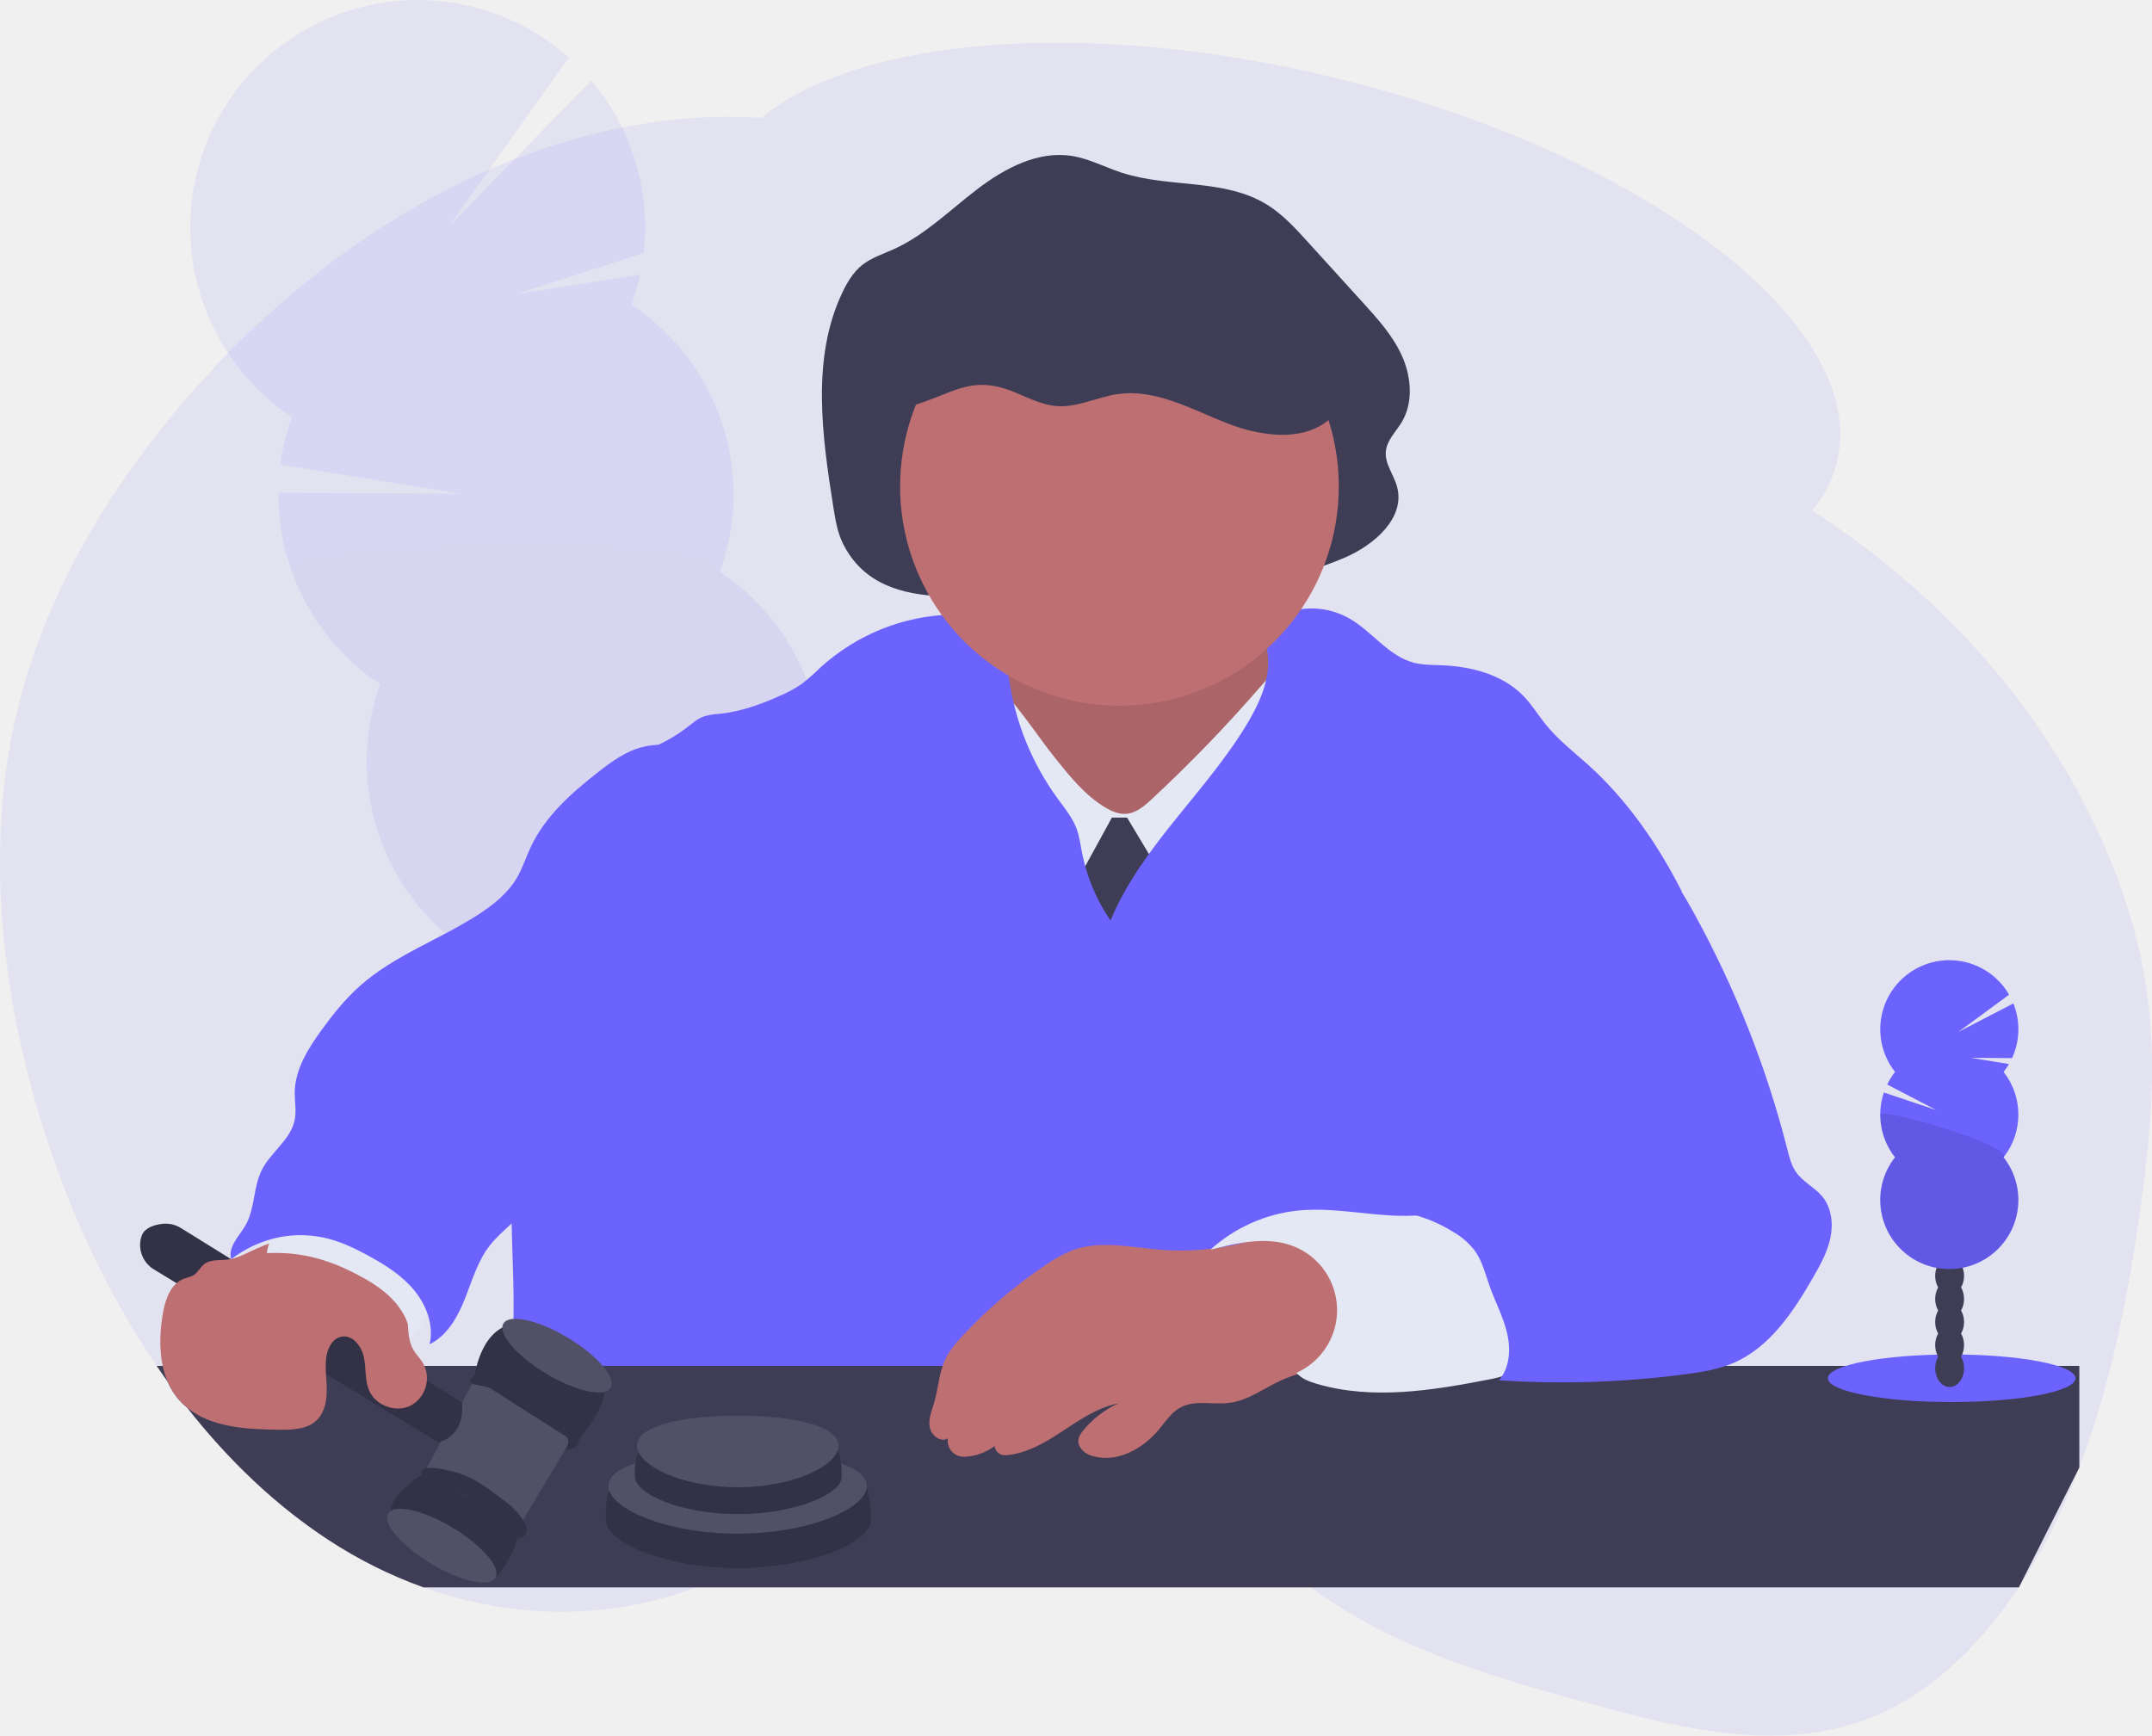
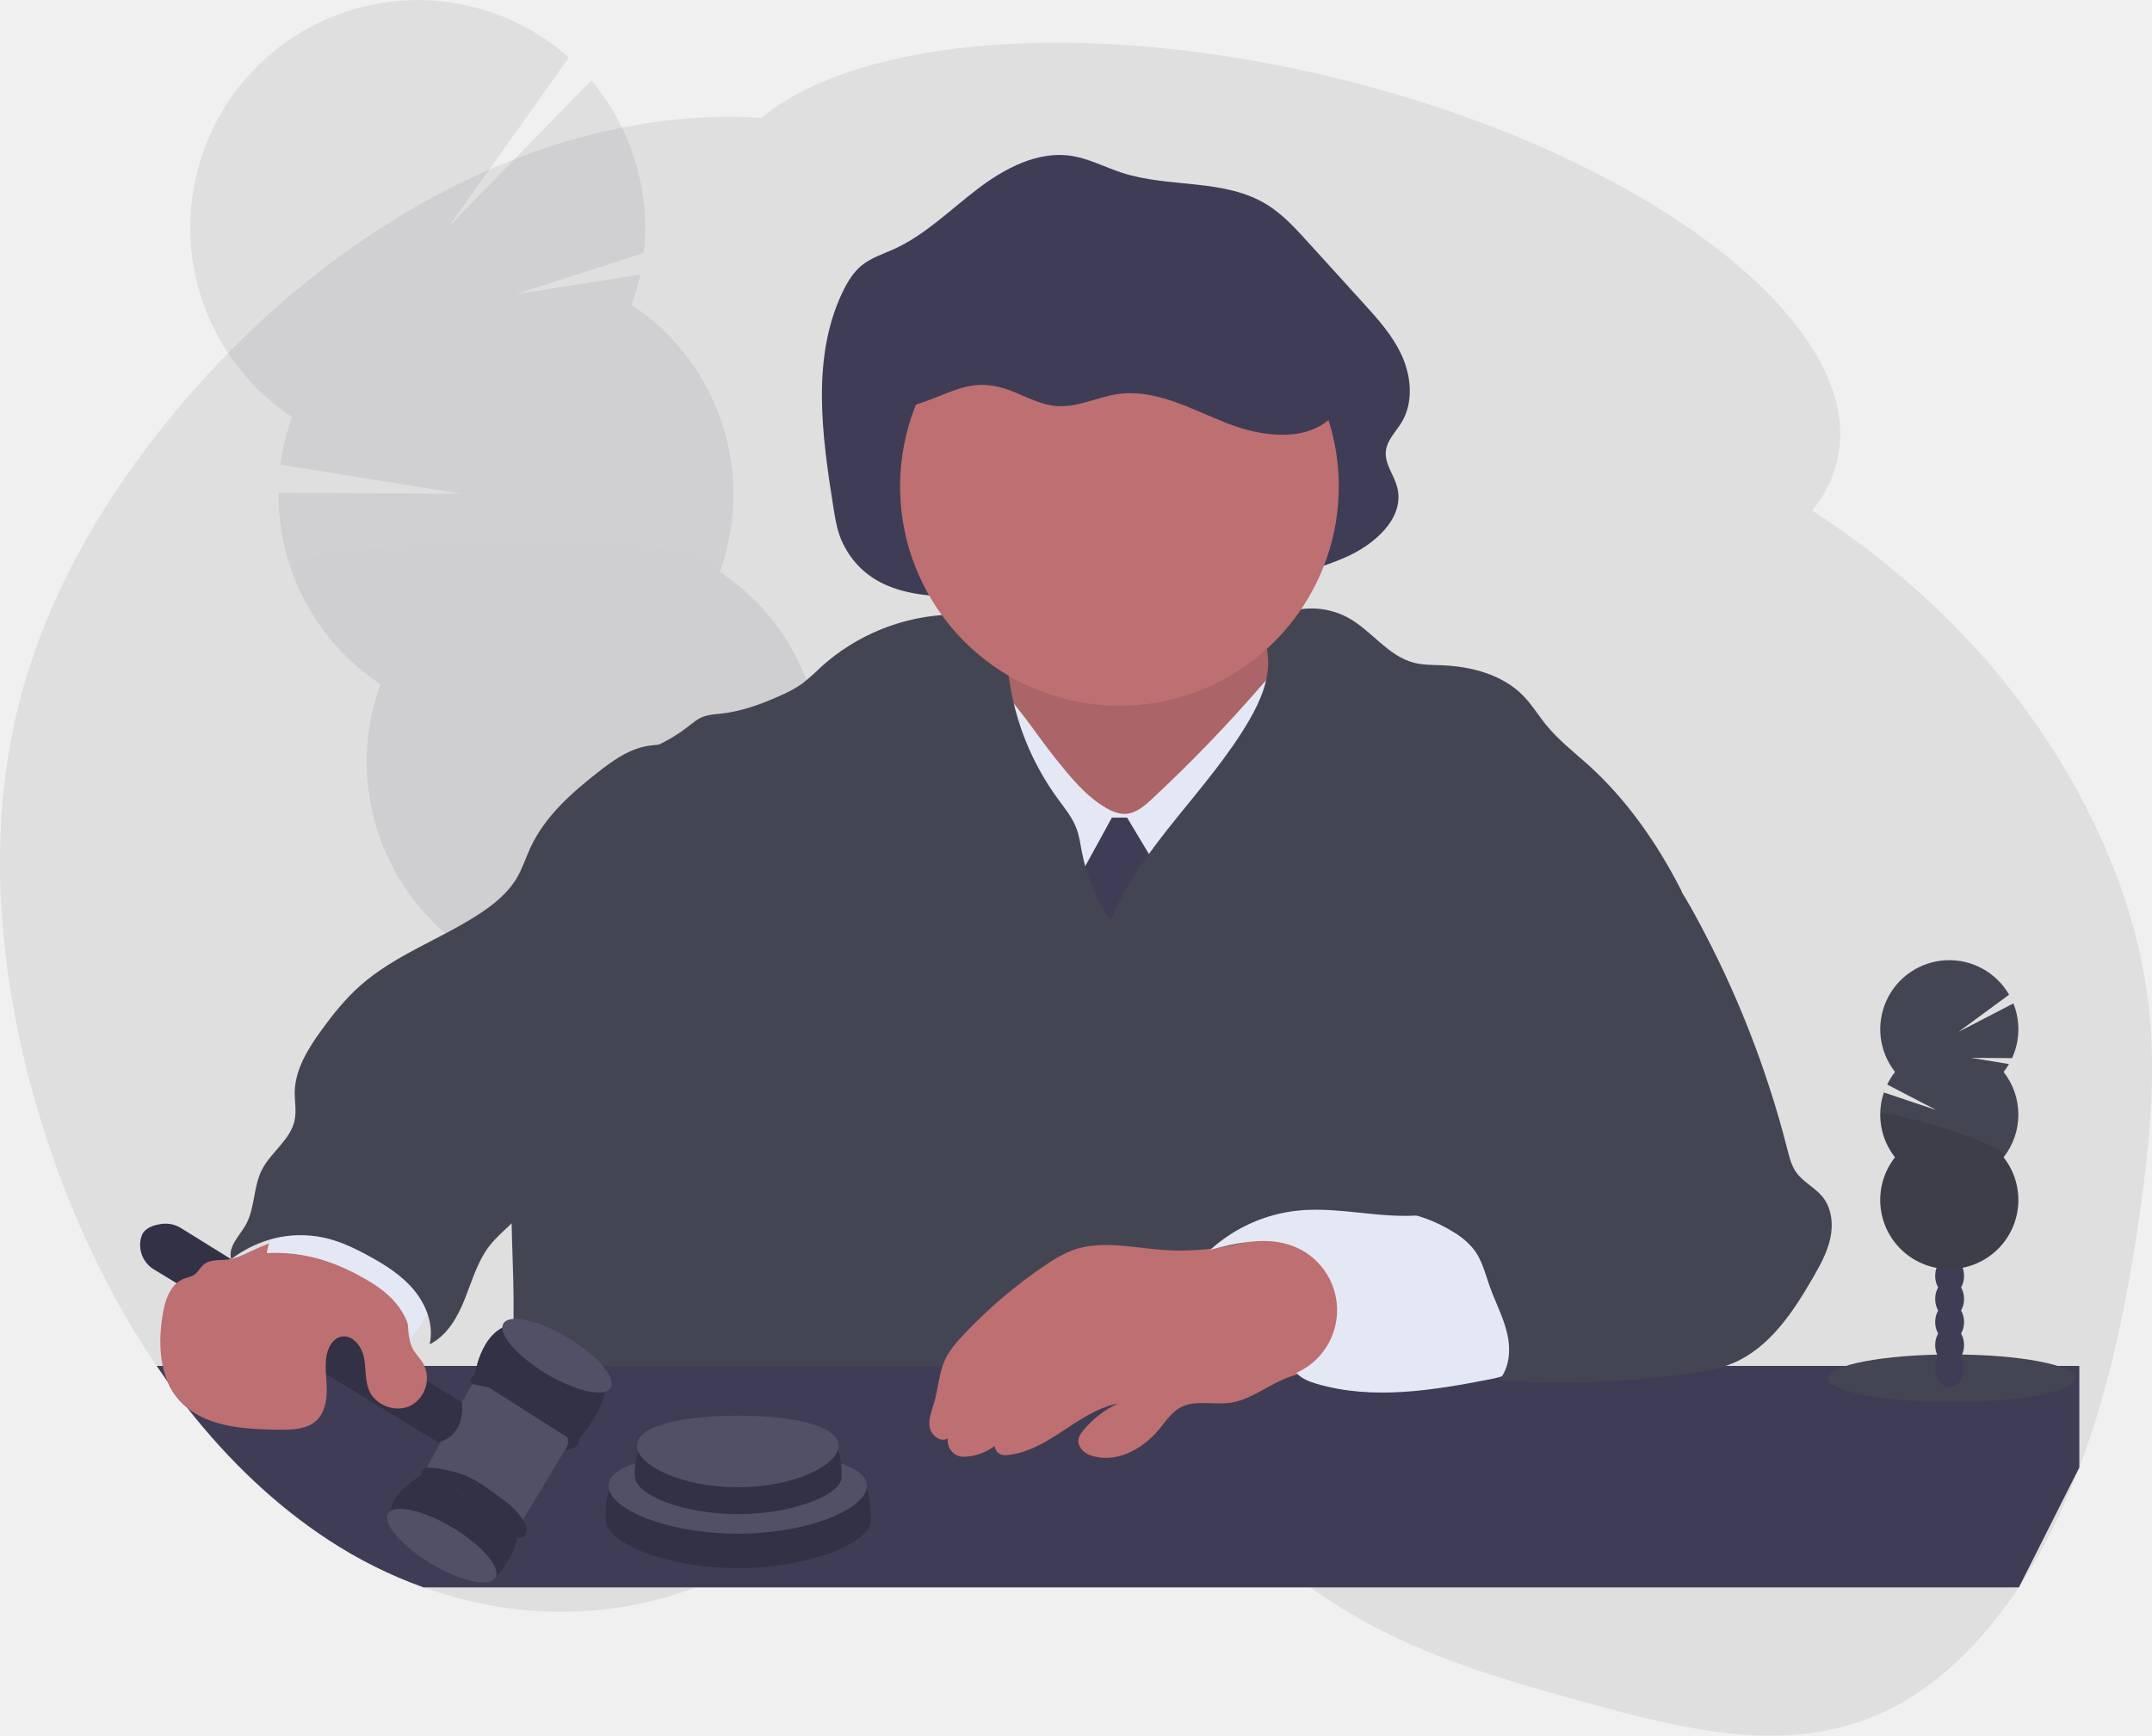
- <svg xmlns="http://www.w3.org/2000/svg" id="e0a33aad-c872-4ad1-abfb-8ea983006965" data-name="Layer 1" width="990.93" height="799.33" viewBox="0 0 990.93 799.33">
-   <path d="M1094,514.11c-3.55-31.86-13.88-62-27.35-88.93-30.4-60.85-76.47-106.25-126.27-138.77-.48-.32-1-.62-1.45-.93A55.72,55.72,0,0,0,950.42,263c15.32-62.77-88-141.89-230.7-176.7C605.2,58.4,500.1,67.48,455.12,104.6,350.2,98,240.74,162.56,168,262c-26,35.59-48,77.63-57.65,125.16-11.74,57.56-4.72,119.51,11.75,175.06,12.69,42.78,31.23,82.86,54.54,117.19q2.49,3.66,5.05,7.24,4.41,6.17,9,12c19.2,24.45,41.06,45.21,65.1,60.92a208.26,208.26,0,0,0,43.69,21.8c41,14.68,85,15.29,125.52,0a175.76,175.76,0,0,0,19.84-8.91q5.34-2.79,10.56-6c6.71-4.12,13.3-8.72,19.84-13.5,9.07-6.64,18-13.64,27.11-20.18l.78-.57c10.7-7.68,21.53-14.71,32.82-19.77a90.34,90.34,0,0,1,23.66-7.17,83.47,83.47,0,0,1,36.13,2.81c2.22.64,4.44,1.37,6.64,2.17a142.32,142.32,0,0,1,20.72,9.61c28.84,16,56.44,41.51,84.76,61.51,4,2.86,8.11,5.61,12.19,8.2,36.13,22.93,75.87,34.11,115.19,44.95,44.58,12.3,91.76,24.24,134.89,5.09,25-11.09,46.65-32.12,64-58.24a258.6,258.6,0,0,0,19.94-36.19q4.23-9.33,7.91-19c14.26-37.5,22.55-78.7,28.27-120C1094.49,575.78,1097.37,544.65,1094,514.11Z" transform="translate(-104.53 -50.34)" fill="#6c63ff" opacity="0.1" />
+ <svg xmlns="http://www.w3.org/2000/svg" data-name="Layer 1" width="990.93" height="799.33" viewBox="0 0 990.93 799.33">
+   <path d="M1094,514.11c-3.55-31.86-13.88-62-27.35-88.93-30.4-60.85-76.47-106.25-126.27-138.77-.48-.32-1-.62-1.45-.93A55.72,55.72,0,0,0,950.42,263c15.32-62.77-88-141.89-230.7-176.7C605.2,58.4,500.1,67.48,455.12,104.6,350.2,98,240.74,162.56,168,262c-26,35.59-48,77.63-57.65,125.16-11.74,57.56-4.72,119.51,11.75,175.06,12.69,42.78,31.23,82.86,54.54,117.19q2.49,3.66,5.05,7.24,4.41,6.17,9,12c19.2,24.45,41.06,45.21,65.1,60.92a208.26,208.26,0,0,0,43.69,21.8c41,14.68,85,15.29,125.52,0a175.76,175.76,0,0,0,19.84-8.91q5.34-2.79,10.56-6c6.71-4.12,13.3-8.72,19.84-13.5,9.07-6.64,18-13.64,27.11-20.18l.78-.57c10.7-7.68,21.53-14.71,32.82-19.77a90.34,90.34,0,0,1,23.66-7.17,83.47,83.47,0,0,1,36.13,2.81c2.22.64,4.44,1.37,6.64,2.17a142.32,142.32,0,0,1,20.72,9.61c28.84,16,56.44,41.51,84.76,61.51,4,2.86,8.11,5.61,12.19,8.2,36.13,22.93,75.87,34.11,115.19,44.95,44.58,12.3,91.76,24.24,134.89,5.09,25-11.09,46.65-32.12,64-58.24a258.6,258.6,0,0,0,19.94-36.19q4.23-9.33,7.91-19c14.26-37.5,22.55-78.7,28.27-120C1094.49,575.78,1097.37,544.65,1094,514.11Z" transform="translate(-104.53 -50.34)" fill="#444552" opacity="0.1" />
  <g opacity="0.1">
    <path d="M415.91,583.52c.31.89.63,1.75,1,2.59q9.89-7.75,19.16-16a18.55,18.55,0,0,0,8.7-8c1.78-1.68,3.55-3.4,5.3-5.11a26.05,26.05,0,0,0-2.43-2.39c-5.92-5.19-13.24-7.37-19.93-5.16s-11.26,8.32-12.93,16A34.44,34.44,0,0,0,415.91,583.52Z" transform="translate(-104.53 -50.34)" fill="#3f3d56" />
    <path d="M404.93,550.3a34.46,34.46,0,0,0,9.83,15.15c5.92,5.17,13.23,7.36,19.93,5.14.46-.16.9-.33,1.36-.51a18.55,18.55,0,0,0,8.7-8,25.86,25.86,0,0,0,2.87-7.5,35.86,35.86,0,0,0-11-33.22c-5.93-5.19-13.24-7.37-19.93-5.16s-11.26,8.32-12.93,16A34.44,34.44,0,0,0,404.93,550.3Z" transform="translate(-104.53 -50.34)" fill="#3f3d56" />
    <ellipse cx="414.71" cy="510.2" rx="21.87" ry="28.63" transform="translate(-243.72 105.63) rotate(-18.29)" fill="#3f3d56" />
    <ellipse cx="403.73" cy="476.99" rx="21.87" ry="28.63" transform="translate(-233.85 100.5) rotate(-18.29)" fill="#3f3d56" />
    <ellipse cx="392.75" cy="443.77" rx="21.87" ry="28.63" transform="translate(-223.98 95.38) rotate(-18.29)" fill="#3f3d56" />
-     <path d="M395.32,190.75a106.12,106.12,0,0,0,4-13.94l-57.52,9.08,59.15-19.07a105,105,0,0,0-24.16-79.43l-65.58,67.24,55.26-77.8A104.75,104.75,0,1,0,239,242.43a104.64,104.64,0,0,0-5.35,21.89l83,13.38-83.89-.38a104.8,104.8,0,0,0,46.91,88.09A104.74,104.74,0,1,0,436,313.72a104.74,104.74,0,0,0-40.65-123Z" transform="translate(-104.53 -50.34)" fill="#6c63ff" />
+     <path d="M395.32,190.75a106.12,106.12,0,0,0,4-13.94l-57.52,9.08,59.15-19.07a105,105,0,0,0-24.16-79.43l-65.58,67.24,55.26-77.8A104.75,104.75,0,1,0,239,242.43a104.64,104.64,0,0,0-5.35,21.89l83,13.38-83.89-.38a104.8,104.8,0,0,0,46.91,88.09A104.74,104.74,0,1,0,436,313.72a104.74,104.74,0,0,0-40.65-123Z" transform="translate(-104.53 -50.34)" fill="#444552" />
    <path d="M238,311a104.32,104.32,0,0,0,41.61,54.45A104.74,104.74,0,1,0,436,313.72C443.71,292.39,234.34,299.79,238,311Z" transform="translate(-104.53 -50.34)" opacity="0.1" />
  </g>
  <path d="M492.62,300.54c-2.49-5.08-3.42-10.81-4.32-16.43-5.28-33.18-10.22-69,4.12-99.07,2.26-4.73,5-9.33,9-12.56,4.28-3.45,9.59-5.09,14.55-7.33,14.4-6.48,26-18.11,38.66-27.76s27.94-17.7,43.45-15.24c8,1.27,15.4,5.27,23.16,7.78,21.92,7.1,47.22,2.47,66.91,14.78,7.11,4.45,12.91,10.8,18.61,17.08l25.43,28c6.89,7.58,13.91,15.35,18.08,24.85s5.05,21.21-.26,30.07c-2.67,4.47-6.89,8.34-7.35,13.59-.5,5.7,3.64,10.6,5.15,16.1,4,14.53-10.67,27-24.05,32.74-40.43,17.3-84.91,15.31-127.71,14.6C564.18,321.19,511,337.92,492.62,300.54Z" transform="translate(-104.53 -50.34)" fill="#3f3d56" />
  <path d="M564.52,372.45c-2.81,6.71-8.85,11.45-14.82,15.62s-12.34,8.14-19.53,8.48c12.67,16.29,30,28.27,46.94,40C585,442,593,447.44,602,450.52c8.26,2.82,17.05,3.52,25.69,4.7,11,1.51,21.95,3.84,33,3.38,19.69-.82,38.52-10.75,51.58-25.51s20.54-34,22.56-53.63c-7-.11-13.46-4-19.11-8.24-6.91-5.17-13.39-11.15-17.85-18.54-4.83-8-7-17.28-9.2-26.37-23.31-.7-46.62-1.39-69.94-.94-8.49.16-17,.49-25.28,2.6-7.89,2-24.37,7.16-29.18,14.27-2.77,4.1,0,8.32,1,12.74C566.55,360.79,566.87,366.86,564.52,372.45Z" transform="translate(-104.53 -50.34)" fill="#be6f72" />
  <path d="M564.52,372.45c-2.81,6.71-8.85,11.45-14.82,15.62s-12.34,8.14-19.53,8.48c12.67,16.29,30,28.27,46.94,40C585,442,593,447.44,602,450.52c8.26,2.82,17.05,3.52,25.69,4.7,11,1.51,21.95,3.84,33,3.38,19.69-.82,38.52-10.75,51.58-25.51s20.54-34,22.56-53.63c-7-.11-13.46-4-19.11-8.24-6.91-5.17-13.39-11.15-17.85-18.54-4.83-8-7-17.28-9.2-26.37-23.31-.7-46.62-1.39-69.94-.94-8.49.16-17,.49-25.28,2.6-7.89,2-24.37,7.16-29.18,14.27-2.77,4.1,0,8.32,1,12.74C566.55,360.79,566.87,366.86,564.52,372.45Z" transform="translate(-104.53 -50.34)" opacity="0.1" />
  <path d="M590.89,400.08c6.67,8.29,13.54,16.75,22.68,22.19,2.79,1.65,5.91,3,9.15,2.89,4.8-.2,8.77-3.62,12.29-6.9a675.29,675.29,0,0,0,50-51.78c4.93-5.69,10-11.62,16.75-14.93a1016.62,1016.62,0,0,1,4.76,165.78,6,6,0,0,1-.7,3c-1.05,1.59-3.25,1.82-5.16,1.89-56.45,2.12-115.16,3.82-166.86-19,3.59-10.65,3-22.17,3.35-33.41.57-18.43,3.77-36.68,8.19-54.55,2.17-8.77,4.64-17.46,7.26-26.1,2.18-7.24,3.84-20,8.71-25.47C572.51,373.69,581.48,388.38,590.89,400.08Z" transform="translate(-104.53 -50.34)" fill="#e3e8f4" />
  <polygon points="511.99 376.54 518.99 376.54 536.99 406.54 517.99 453.54 494.99 407.54 511.99 376.54" fill="#3f3d56" />
-   <path d="M615.89,474.28a84,84,0,0,1-13.18-31.54c-.7-3.62-1.17-7.31-2.45-10.77-1.9-5.13-5.48-9.43-8.71-13.86a122.9,122.9,0,0,1-22.45-55.72c-1.24-9.14-2.07-19.61-9.45-25.14-4.64-3.47-10.82-4-16.62-3.9a93.62,93.62,0,0,0-60.54,24.23,100,100,0,0,1-8.75,7.72,56.15,56.15,0,0,1-10,5.44c-8.86,4-18.12,7.32-27.77,8.33a30.44,30.44,0,0,0-7.32,1.21c-2.88,1-5.25,3.11-7.68,5a70.86,70.86,0,0,1-26.19,12.64,527.27,527.27,0,0,0-31,96.71c-1.81,8.25-3.43,16.56-5.9,24.64-3.41,11.2-8.43,21.88-11.78,33.1-13.32,44.65.67,93.29-8.3,139l481.06.66c-7.56-11.73-4.84-26.63-5.49-40.57-.61-12.84-3.87-25.39-6.13-38.05-3.78-21.17-4.75-42.75-5.14-64.25-.16-9.08-.17-18.46,3.34-26.83,6.59-15.71,23.69-24,39.88-29.33,7.74-2.54,15.88-4.86,22-10.29,6.27-5.61,9.53-13.85,11.53-22-10.91-21.5-25.09-42-43-58.13-6.73-6-13.92-11.63-19.6-18.65-3.46-4.29-6.33-9.07-10.15-13-9.56-9.93-24-13.67-37.76-14.22-4.25-.17-8.56-.09-12.68-1.15-11.82-3-19.35-14.55-30-20.53a35.3,35.3,0,0,0-24.37-3.74c-6,1.25-12.14,4.81-13.49,10.73-.75,3.33.17,6.77.52,10.16,1.08,10.43-3.25,20.65-8.49,29.73C661,414.32,630.21,439.61,615.89,474.28Z" transform="translate(-104.53 -50.34)" fill="#6c63ff" />
+   <path d="M615.89,474.28a84,84,0,0,1-13.18-31.54c-.7-3.62-1.17-7.31-2.45-10.77-1.9-5.13-5.48-9.43-8.71-13.86a122.9,122.9,0,0,1-22.45-55.72c-1.24-9.14-2.07-19.61-9.45-25.14-4.64-3.47-10.82-4-16.62-3.9a93.62,93.62,0,0,0-60.54,24.23,100,100,0,0,1-8.75,7.72,56.15,56.15,0,0,1-10,5.44c-8.86,4-18.12,7.32-27.77,8.33a30.44,30.44,0,0,0-7.32,1.21c-2.88,1-5.25,3.11-7.68,5a70.86,70.86,0,0,1-26.19,12.64,527.27,527.27,0,0,0-31,96.71c-1.81,8.25-3.43,16.56-5.9,24.64-3.41,11.2-8.43,21.88-11.78,33.1-13.32,44.65.67,93.29-8.3,139l481.06.66c-7.56-11.73-4.84-26.63-5.49-40.57-.61-12.84-3.87-25.39-6.13-38.05-3.78-21.17-4.75-42.75-5.14-64.25-.16-9.08-.17-18.46,3.34-26.83,6.59-15.71,23.69-24,39.88-29.33,7.74-2.54,15.88-4.86,22-10.29,6.27-5.61,9.53-13.85,11.53-22-10.91-21.5-25.09-42-43-58.13-6.73-6-13.92-11.63-19.6-18.65-3.46-4.29-6.33-9.07-10.15-13-9.56-9.93-24-13.67-37.76-14.22-4.25-.17-8.56-.09-12.68-1.15-11.82-3-19.35-14.55-30-20.53a35.3,35.3,0,0,0-24.37-3.74c-6,1.25-12.14,4.81-13.49,10.73-.75,3.33.17,6.77.52,10.16,1.08,10.43-3.25,20.65-8.49,29.73C661,414.32,630.21,439.61,615.89,474.28Z" transform="translate(-104.53 -50.34)" fill="#444552" />
  <path d="M721,274.38a101,101,0,1,1-46.87-85.29A101,101,0,0,1,721,274.38Z" transform="translate(-104.53 -50.34)" fill="#be6f72" />
  <path d="M1062,726.16V679.38H176.66q2.49,3.66,5.05,7.24a31.43,31.43,0,0,0,5.23,8.39,30.37,30.37,0,0,0,3.8,3.65c19.2,24.45,41.06,45.21,65.1,60.92a208.26,208.26,0,0,0,43.69,21.8h734.64Z" transform="translate(-104.53 -50.34)" fill="#3f3d56" />
  <path d="M638.91,625.88c-13.57-1.08-27.68-4.46-40.46.22a58.64,58.64,0,0,0-12.31,6.72A221,221,0,0,0,548.24,665c-3.29,3.49-6.51,7.17-8.53,11.53-2.85,6.15-3.1,13.16-5,19.67-1.09,3.73-2.75,7.51-2.09,11.34s5.08,7.26,8.39,5.22h0a7.34,7.34,0,0,0,7.51,8.46,24.78,24.78,0,0,0,14-4.93h0a4.74,4.74,0,0,0,5,4.23c8.67-.57,16.93-5,24.35-9.84,8.71-5.64,17.36-12.06,27.56-14a44.69,44.69,0,0,0-16.15,12.49c-1.67,2.05-3.23,4.45-1.39,7.62a8.89,8.89,0,0,0,4.78,3.77c11.42,4,23.83-2.62,31.45-11.8,3.07-3.71,5.78-8,10-10.25,6.79-3.65,15.16-1.09,22.8-2.15,8.48-1.16,15.61-6.69,23.4-10.26,10.37-4.74,21.93-6,33-8.82a6,6,0,0,0,3.48-1.8,6.21,6.21,0,0,0,.85-3.84,286,286,0,0,0-3.09-40.92,14.25,14.25,0,0,0-1.95-6.18c-2.18-3.1-6.32-4-10.05-4.62-6-1-12.73-3.24-18.77-3.22-5.8,0-11.39,3.28-16.92,4.89A117.35,117.35,0,0,1,638.91,625.88Z" transform="translate(-104.53 -50.34)" fill="#be6f72" />
  <path d="M702.17,607.85a71,71,0,0,0-40.26,18c12.47-3.15,25.89-6.26,37.91-1.7a31.62,31.62,0,0,1,1.66,58.44c2.43,2.73,6,4.07,9.55,5.1,25.65,7.48,53.11,3,79.34-2.1,4.8-.93,10-2.16,12.93-6.11,2.61-3.57,2.53-8.38,2.3-12.81-.67-12.79-1.78-26-7.58-37.39-7.86-15.46-21.51-21.22-37.95-19.43C740.73,611.91,721.53,605.89,702.17,607.85Z" transform="translate(-104.53 -50.34)" fill="#e3e8f4" />
-   <path d="M865.37,444c8.29,7.89,14.27,17.85,19.76,27.89a462.25,462.25,0,0,1,42.42,107.74c.94,3.69,1.87,7.48,4.07,10.59,3.2,4.51,8.63,7,12.12,11.26,4.19,5.18,5,12.48,3.62,19s-4.67,12.47-8,18.24c-9.11,15.78-19.86,32.07-36.59,39.28-7,3-14.65,4.24-22.22,5.23A436.14,436.14,0,0,1,794.77,686c5-5.8,5.48-14.36,3.71-21.81s-5.46-14.28-8-21.49c-2-5.63-3.41-11.63-6.92-16.47a33.57,33.57,0,0,0-9.4-8.27A68.07,68.07,0,0,0,747,608c7.17-5.6,16.46-7.46,25.2-10s17.88-6.44,22.46-14.3c2.75-4.71,3.51-10.3,3.88-15.74a133.44,133.44,0,0,0-5.64-48.48c-3.22-10.43-7.78-21.33-5-31.87,1.42-5.32,4.61-10,7.74-14.48,6.1-8.8,12.42-17.81,21.32-23.75,7.68-5.13,16.81-7.54,25.95-8.18C849.76,440.75,860.17,439.09,865.37,444Z" transform="translate(-104.53 -50.34)" fill="#6c63ff" />
+   <path d="M865.37,444c8.29,7.89,14.27,17.85,19.76,27.89a462.25,462.25,0,0,1,42.42,107.74c.94,3.69,1.87,7.48,4.07,10.59,3.2,4.51,8.63,7,12.12,11.26,4.19,5.18,5,12.48,3.62,19s-4.67,12.47-8,18.24c-9.11,15.78-19.86,32.07-36.59,39.28-7,3-14.65,4.24-22.22,5.23A436.14,436.14,0,0,1,794.77,686c5-5.8,5.48-14.36,3.71-21.81s-5.46-14.28-8-21.49c-2-5.63-3.41-11.63-6.92-16.47a33.57,33.57,0,0,0-9.4-8.27A68.07,68.07,0,0,0,747,608c7.17-5.6,16.46-7.46,25.2-10s17.88-6.44,22.46-14.3c2.75-4.71,3.51-10.3,3.88-15.74a133.44,133.44,0,0,0-5.64-48.48c-3.22-10.43-7.78-21.33-5-31.87,1.42-5.32,4.61-10,7.74-14.48,6.1-8.8,12.42-17.81,21.32-23.75,7.68-5.13,16.81-7.54,25.95-8.18C849.76,440.75,860.17,439.09,865.37,444Z" transform="translate(-104.53 -50.34)" fill="#444552" />
  <path d="M505.52,750.5c-.08,10.44-28.47,22-61.32,22s-60.27-11.53-60.71-22c-1.53-36.31,27.85-15.87,60.71-15.87S505.82,708.7,505.52,750.5Z" transform="translate(-104.53 -50.34)" fill="#3f3d56" />
  <path d="M505.52,750.5c-.08,10.44-28.47,22-61.32,22s-60.27-11.53-60.71-22c-1.53-36.31,27.85-15.87,60.71-15.87S505.82,708.7,505.52,750.5Z" transform="translate(-104.53 -50.34)" opacity="0.2" />
  <path d="M503.69,734.63c0,10.45-26.64,22-59.49,22s-59.49-11.52-59.49-22,26.63-15.86,59.49-15.86S503.69,724.19,503.69,734.63Z" transform="translate(-104.53 -50.34)" fill="#3f3d56" />
  <path d="M503.69,734.63c0,10.45-26.64,22-59.49,22s-59.49-11.52-59.49-22,26.63-15.86,59.49-15.86S503.69,724.19,503.69,734.63Z" transform="translate(-104.53 -50.34)" fill="#fff" opacity="0.1" />
  <path d="M492.09,730.51c-.06,8.15-22.2,17.13-47.83,17.13s-47-9-47.36-17.13c-1.19-28.32,21.73-12.38,47.36-12.38S492.33,697.91,492.09,730.51Z" transform="translate(-104.53 -50.34)" fill="#3f3d56" />
  <path d="M492.09,730.51c-.06,8.15-22.2,17.13-47.83,17.13s-47-9-47.36-17.13c-1.19-28.32,21.73-12.38,47.36-12.38S492.33,697.91,492.09,730.51Z" transform="translate(-104.53 -50.34)" opacity="0.2" />
  <path d="M490.66,716.12c0,9.11-20.77,19.15-46.4,19.15s-46.41-10-46.41-19.15,20.78-13.82,46.41-13.82S490.66,707,490.66,716.12Z" transform="translate(-104.53 -50.34)" fill="#3f3d56" />
  <path d="M490.66,716.12c0,9.11-20.77,19.15-46.4,19.15s-46.41-10-46.41-19.15,20.78-13.82,46.41-13.82S490.66,707,490.66,716.12Z" transform="translate(-104.53 -50.34)" fill="#fff" opacity="0.1" />
  <path d="M333.05,776.52s8.78-9.68,10.29-20.56-42.9-27.59-42.9-27.59-15.4,9-15.92,17.43C284.52,745.8,314,777.48,333.05,776.52Z" transform="translate(-104.53 -50.34)" fill="#3f3d56" />
  <path d="M333.05,776.52s8.78-9.68,10.29-20.56-42.9-27.59-42.9-27.59-15.4,9-15.92,17.43C284.52,745.8,314,777.48,333.05,776.52Z" transform="translate(-104.53 -50.34)" opacity="0.2" />
  <ellipse cx="307.98" cy="762.13" rx="9.66" ry="28.78" transform="translate(-608.52 583.7) rotate(-59.03)" fill="#3f3d56" />
  <ellipse cx="307.98" cy="762.13" rx="9.66" ry="28.78" transform="translate(-608.52 583.7) rotate(-59.03)" fill="#fff" opacity="0.1" />
  <polygon points="239.43 702.29 264.69 660.18 239 638.36 218.97 634.61 212.72 645.88 195.14 678.5 239.43 702.29" fill="#3f3d56" />
  <polygon points="239.43 702.29 264.69 660.18 239 638.36 218.97 634.61 212.72 645.88 195.14 678.5 239.43 702.29" fill="#fff" opacity="0.1" />
  <path d="M369.56,714.67s17.06-18.13,12.68-27.93S354.73,657.3,340,660.29,322.91,685,322.91,685Z" transform="translate(-104.53 -50.34)" fill="#3f3d56" />
  <path d="M369.56,714.67s17.06-18.13,12.68-27.93S354.73,657.3,340,660.29,322.91,685,322.91,685Z" transform="translate(-104.53 -50.34)" opacity="0.2" />
  <path d="M175.51,635l130.67,79.48s12.42-1.61,11.07-18.24L187.83,615.9A13.39,13.39,0,0,0,179,614c-3.54.48-7.73,1.77-9.09,5.14a11.39,11.39,0,0,0-.72,2.67A13.19,13.19,0,0,0,175.51,635Z" transform="translate(-104.53 -50.34)" fill="#3f3d56" />
  <path d="M175.51,635l130.67,79.48s12.42-1.61,11.07-18.24L187.83,615.9A13.39,13.39,0,0,0,179,614c-3.54.48-7.73,1.77-9.09,5.14a11.39,11.39,0,0,0-.72,2.67A13.19,13.19,0,0,0,175.51,635Z" transform="translate(-104.53 -50.34)" opacity="0.2" />
  <path d="M343.94,758.56a3.21,3.21,0,0,0,2.93-2.42c.64-2.25-.53-4.41-1.76-6.21a33.36,33.36,0,0,0-8.1-8.28c-5.32-3.85-10.48-8.19-16.5-11a50.41,50.41,0,0,0-10.88-3.43,37,37,0,0,0-8.56-.94,2.52,2.52,0,0,0-1.55,4.45l0,0a12.71,12.71,0,0,0,4.38,1.84c7.79,2.29,15,6.26,21.75,10.77a68.29,68.29,0,0,1,10.17,8C337.9,753.4,340.56,758.64,343.94,758.56Z" transform="translate(-104.53 -50.34)" fill="#3f3d56" />
  <path d="M343.94,758.56a3.21,3.21,0,0,0,2.93-2.42c.64-2.25-.53-4.41-1.76-6.21a33.36,33.36,0,0,0-8.1-8.28c-5.32-3.85-10.48-8.19-16.5-11a50.41,50.41,0,0,0-10.88-3.43,37,37,0,0,0-8.56-.94,2.52,2.52,0,0,0-1.55,4.45l0,0a12.71,12.71,0,0,0,4.38,1.84c7.79,2.29,15,6.26,21.75,10.77a68.29,68.29,0,0,1,10.17,8C337.9,753.4,340.56,758.64,343.94,758.56Z" transform="translate(-104.53 -50.34)" opacity="0.2" />
  <path d="M364.8,717.89s12.82.31,2.21-12.58-29.59-25.68-43.1-22.79c0,0-5.6,4.64-.76,5.44,4.59.76,26,5,35.84,16.93a25.55,25.55,0,0,0,3.59,3.54C364.89,710.31,368,713.87,364.8,717.89Z" transform="translate(-104.53 -50.34)" fill="#3f3d56" />
  <path d="M364.8,717.89s12.82.31,2.21-12.58-29.59-25.68-43.1-22.79c0,0-5.6,4.64-.76,5.44,4.59.76,26,5,35.84,16.93a25.55,25.55,0,0,0,3.59,3.54C364.89,710.31,368,713.87,364.8,717.89Z" transform="translate(-104.53 -50.34)" opacity="0.2" />
  <ellipse cx="361.03" cy="674.65" rx="9.66" ry="28.78" transform="translate(-507.76 586.73) rotate(-59.03)" fill="#3f3d56" />
  <ellipse cx="361.03" cy="674.65" rx="9.66" ry="28.78" transform="translate(-507.76 586.73) rotate(-59.03)" fill="#fff" opacity="0.1" />
  <path d="M301.07,686.18a14.3,14.3,0,0,1-7.14,11.34c-6.71,3.58-16.13.39-19.29-6.53-1.64-3.6-1.67-7.64-2-11.61a38.09,38.09,0,0,0-.52-3.86c-1-5.15-5.26-10.62-10.41-9.6-4.25.83-6.49,5.6-7,9.9a32.53,32.53,0,0,0-.2,3.56c0,1.24.05,2.48.12,3.72.14,2.54.36,5.09.35,7.63,0,5-1.08,10.31-4.69,13.74-4.38,4.17-11.1,4.36-17.16,4.29-14.79-.15-31.25-1-42.38-10.1a30.37,30.37,0,0,1-3.8-3.65,31.43,31.43,0,0,1-5.23-8.39,38.8,38.8,0,0,1-2.27-7.24c-1.66-7.75-1.29-16.2.07-24.06.88-5.14,2.58-10.77,6.34-14.05a11.41,11.41,0,0,1,3-1.89c1.8-.76,3.84-1,5.41-2.19s2.59-3.35,4.25-4.65c3.33-2.61,8.39-1.49,12.29-2.37h0l.17,0,.21-.06c4.21-1,8.1-3.3,12.07-5,1.71-.73,3.42-1.43,5.14-2.05a29.56,29.56,0,0,1,13.5-2c15,1.71,33,10.81,43.27,21.73a25.27,25.27,0,0,1,5.78,8.86,32.82,32.82,0,0,1,1.38,8.59c.27,4.11.49,8.21,2.53,11.72,1.24,2.12,3.06,3.85,4.35,6a11.36,11.36,0,0,1,.78,1.51A13.73,13.73,0,0,1,301.07,686.18Z" transform="translate(-104.53 -50.34)" fill="#be6f72" />
  <path d="M268.08,636.82c6.11,3.16,12.12,6.73,16.92,11.65s8.34,11.37,8.62,18.25a86.25,86.25,0,0,0,10.73-16.51c2.32-4.65,4.23-10.15,2.17-14.93a16.64,16.64,0,0,0-4.07-5.3c-9-8.52-21.1-13.23-33.34-15.16-13.23-2.09-39.66-6.65-41.69,12.61C242.24,626.73,254.84,630,268.08,636.82Z" transform="translate(-104.53 -50.34)" fill="#e3e8f4" />
-   <path d="M432,390.56c-9.79,4.23-21.25,1.24-31.6,3.8-7.64,1.89-14.21,6.68-20.41,11.53-12.36,9.66-24.54,20.46-31.15,34.69-2.16,4.66-3.7,9.61-6.29,14-4.19,7.16-10.88,12.49-17.85,17-17.81,11.48-38.49,18.66-54.34,32.72-6.78,6-12.49,13.12-17.8,20.45-6.24,8.6-12.21,18.2-12.33,28.82,0,4.16.82,8.38,0,12.47-1.76,9.15-11,14.83-15.17,23.17-4,7.95-3.05,17.77-7.5,25.45-2.92,5-8.21,10-6.54,15.52,12.26-9.21,27-13,42-10,7.51,1.49,14.52,4.84,21.24,8.51,7.79,4.26,15.47,9.1,21.1,16s9,16.08,7,24.73c8.11-4,12.91-12.54,16.24-20.94S324.47,631.11,330,624c2.85-3.67,6.39-6.72,9.76-9.91,18.71-17.73,32.2-40.13,45.44-62.24q20.48-34.18,40.94-68.4c3.78-6.33,7.58-12.7,10.31-19.54C445.62,440.91,439.68,414.05,432,390.56Z" transform="translate(-104.53 -50.34)" fill="#6c63ff" />
-   <ellipse cx="898.7" cy="634.73" rx="57.01" ry="10.96" fill="#6c63ff" />
+   <path d="M432,390.56c-9.79,4.23-21.25,1.24-31.6,3.8-7.64,1.89-14.21,6.68-20.41,11.53-12.36,9.66-24.54,20.46-31.15,34.69-2.16,4.66-3.7,9.61-6.29,14-4.19,7.16-10.88,12.49-17.85,17-17.81,11.48-38.49,18.66-54.34,32.72-6.78,6-12.49,13.12-17.8,20.45-6.24,8.6-12.21,18.2-12.33,28.82,0,4.16.82,8.38,0,12.47-1.76,9.15-11,14.83-15.17,23.17-4,7.95-3.05,17.77-7.5,25.45-2.92,5-8.21,10-6.54,15.52,12.26-9.21,27-13,42-10,7.51,1.49,14.52,4.84,21.24,8.51,7.79,4.26,15.47,9.1,21.1,16s9,16.08,7,24.73c8.11-4,12.91-12.54,16.24-20.94S324.47,631.11,330,624c2.85-3.67,6.39-6.72,9.76-9.91,18.71-17.73,32.2-40.13,45.44-62.24q20.48-34.18,40.94-68.4c3.78-6.33,7.58-12.7,10.31-19.54C445.62,440.91,439.68,414.05,432,390.56Z" transform="translate(-104.53 -50.34)" fill="#444552" />
+   <ellipse cx="898.7" cy="634.73" rx="57.01" ry="10.96" fill="#444552" />
  <ellipse cx="897.74" cy="630.08" rx="6.64" ry="8.69" fill="#3f3d56" />
  <ellipse cx="897.74" cy="619.45" rx="6.64" ry="8.69" fill="#3f3d56" />
  <ellipse cx="897.74" cy="608.83" rx="6.64" ry="8.69" fill="#3f3d56" />
  <ellipse cx="897.74" cy="598.21" rx="6.64" ry="8.69" fill="#3f3d56" />
  <ellipse cx="897.74" cy="587.59" rx="6.64" ry="8.69" fill="#3f3d56" />
  <ellipse cx="897.74" cy="576.97" rx="6.64" ry="8.69" fill="#3f3d56" />
  <ellipse cx="897.74" cy="566.35" rx="6.64" ry="8.69" fill="#3f3d56" />
-   <path d="M1027.13,544a32.2,32.2,0,0,0,2.47-3.63l-17.44-2.87,18.86.14a31.86,31.86,0,0,0,.61-25.19l-25.31,13.13,23.34-17.16A31.8,31.8,0,1,0,977.14,544a32.4,32.4,0,0,0-3.62,5.8l22.64,11.77L972,553.46a31.82,31.82,0,0,0,5.12,29.86,31.8,31.8,0,1,0,50,0,31.82,31.82,0,0,0,0-39.32Z" transform="translate(-104.53 -50.34)" fill="#6c63ff" />
+   <path d="M1027.13,544a32.2,32.2,0,0,0,2.47-3.63l-17.44-2.87,18.86.14a31.86,31.86,0,0,0,.61-25.19l-25.31,13.13,23.34-17.16A31.8,31.8,0,1,0,977.14,544a32.4,32.4,0,0,0-3.62,5.8l22.64,11.77L972,553.46a31.82,31.82,0,0,0,5.12,29.86,31.8,31.8,0,1,0,50,0,31.82,31.82,0,0,0,0-39.32Z" transform="translate(-104.53 -50.34)" fill="#444552" />
  <path d="M970.34,563.66a31.67,31.67,0,0,0,6.8,19.66,31.8,31.8,0,1,0,50,0C1031.39,577.91,970.34,560.09,970.34,563.66Z" transform="translate(-104.53 -50.34)" opacity="0.1" />
  <path d="M570,230.28c7,2.7,13.83,6.58,21.34,7.09,9.53.64,18.53-4.22,28-5.56,17.35-2.45,33.82,7,50.12,13.42s37.3,9.08,49.25-3.73c10.15-10.89,8.75-29,.59-41.4s-21.49-20.42-34.67-27.33c-14.54-7.62-29.7-14.55-45.89-17.24-34.36-5.69-69.27,8.52-97.78,28.53-9.46,6.64-18.81,14.39-23.33,25-2.56,6-3.36,13.68-1.13,19.93,3.66,10.28,6.06,9.06,13.65,6.38C544.65,230.27,553.22,223.86,570,230.28Z" transform="translate(-104.53 -50.34)" fill="#3f3d56" />
</svg>
